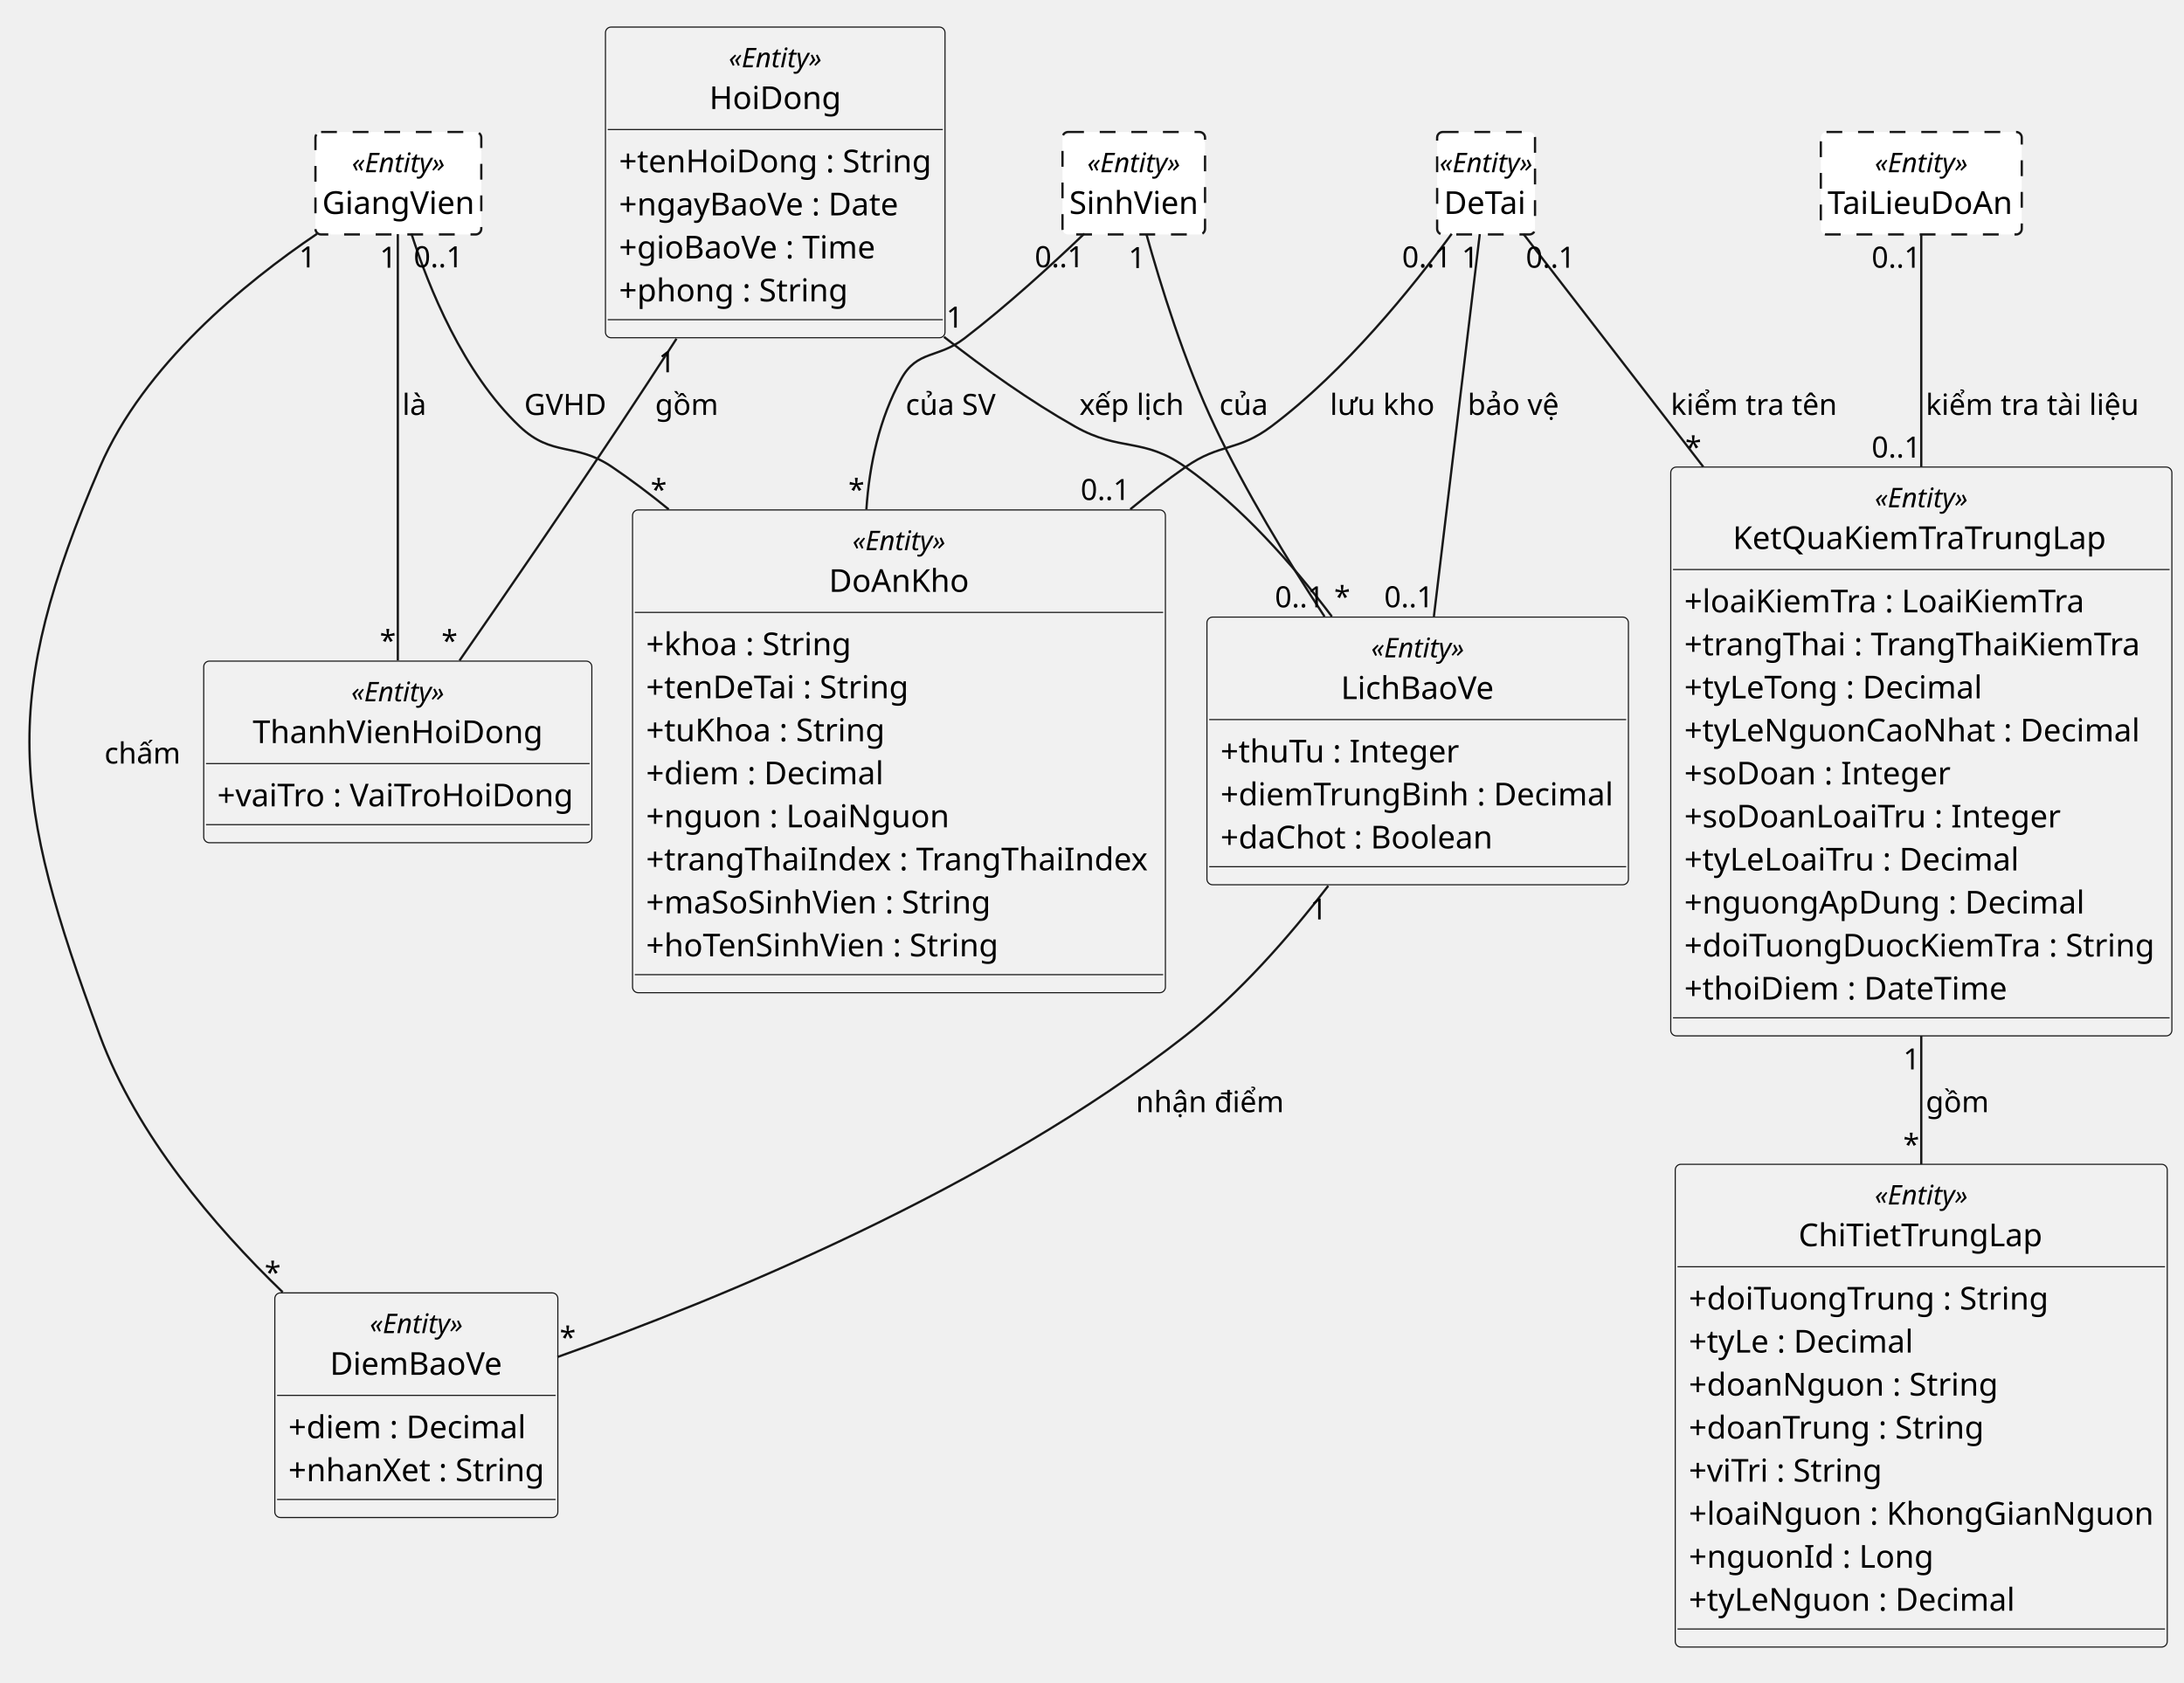
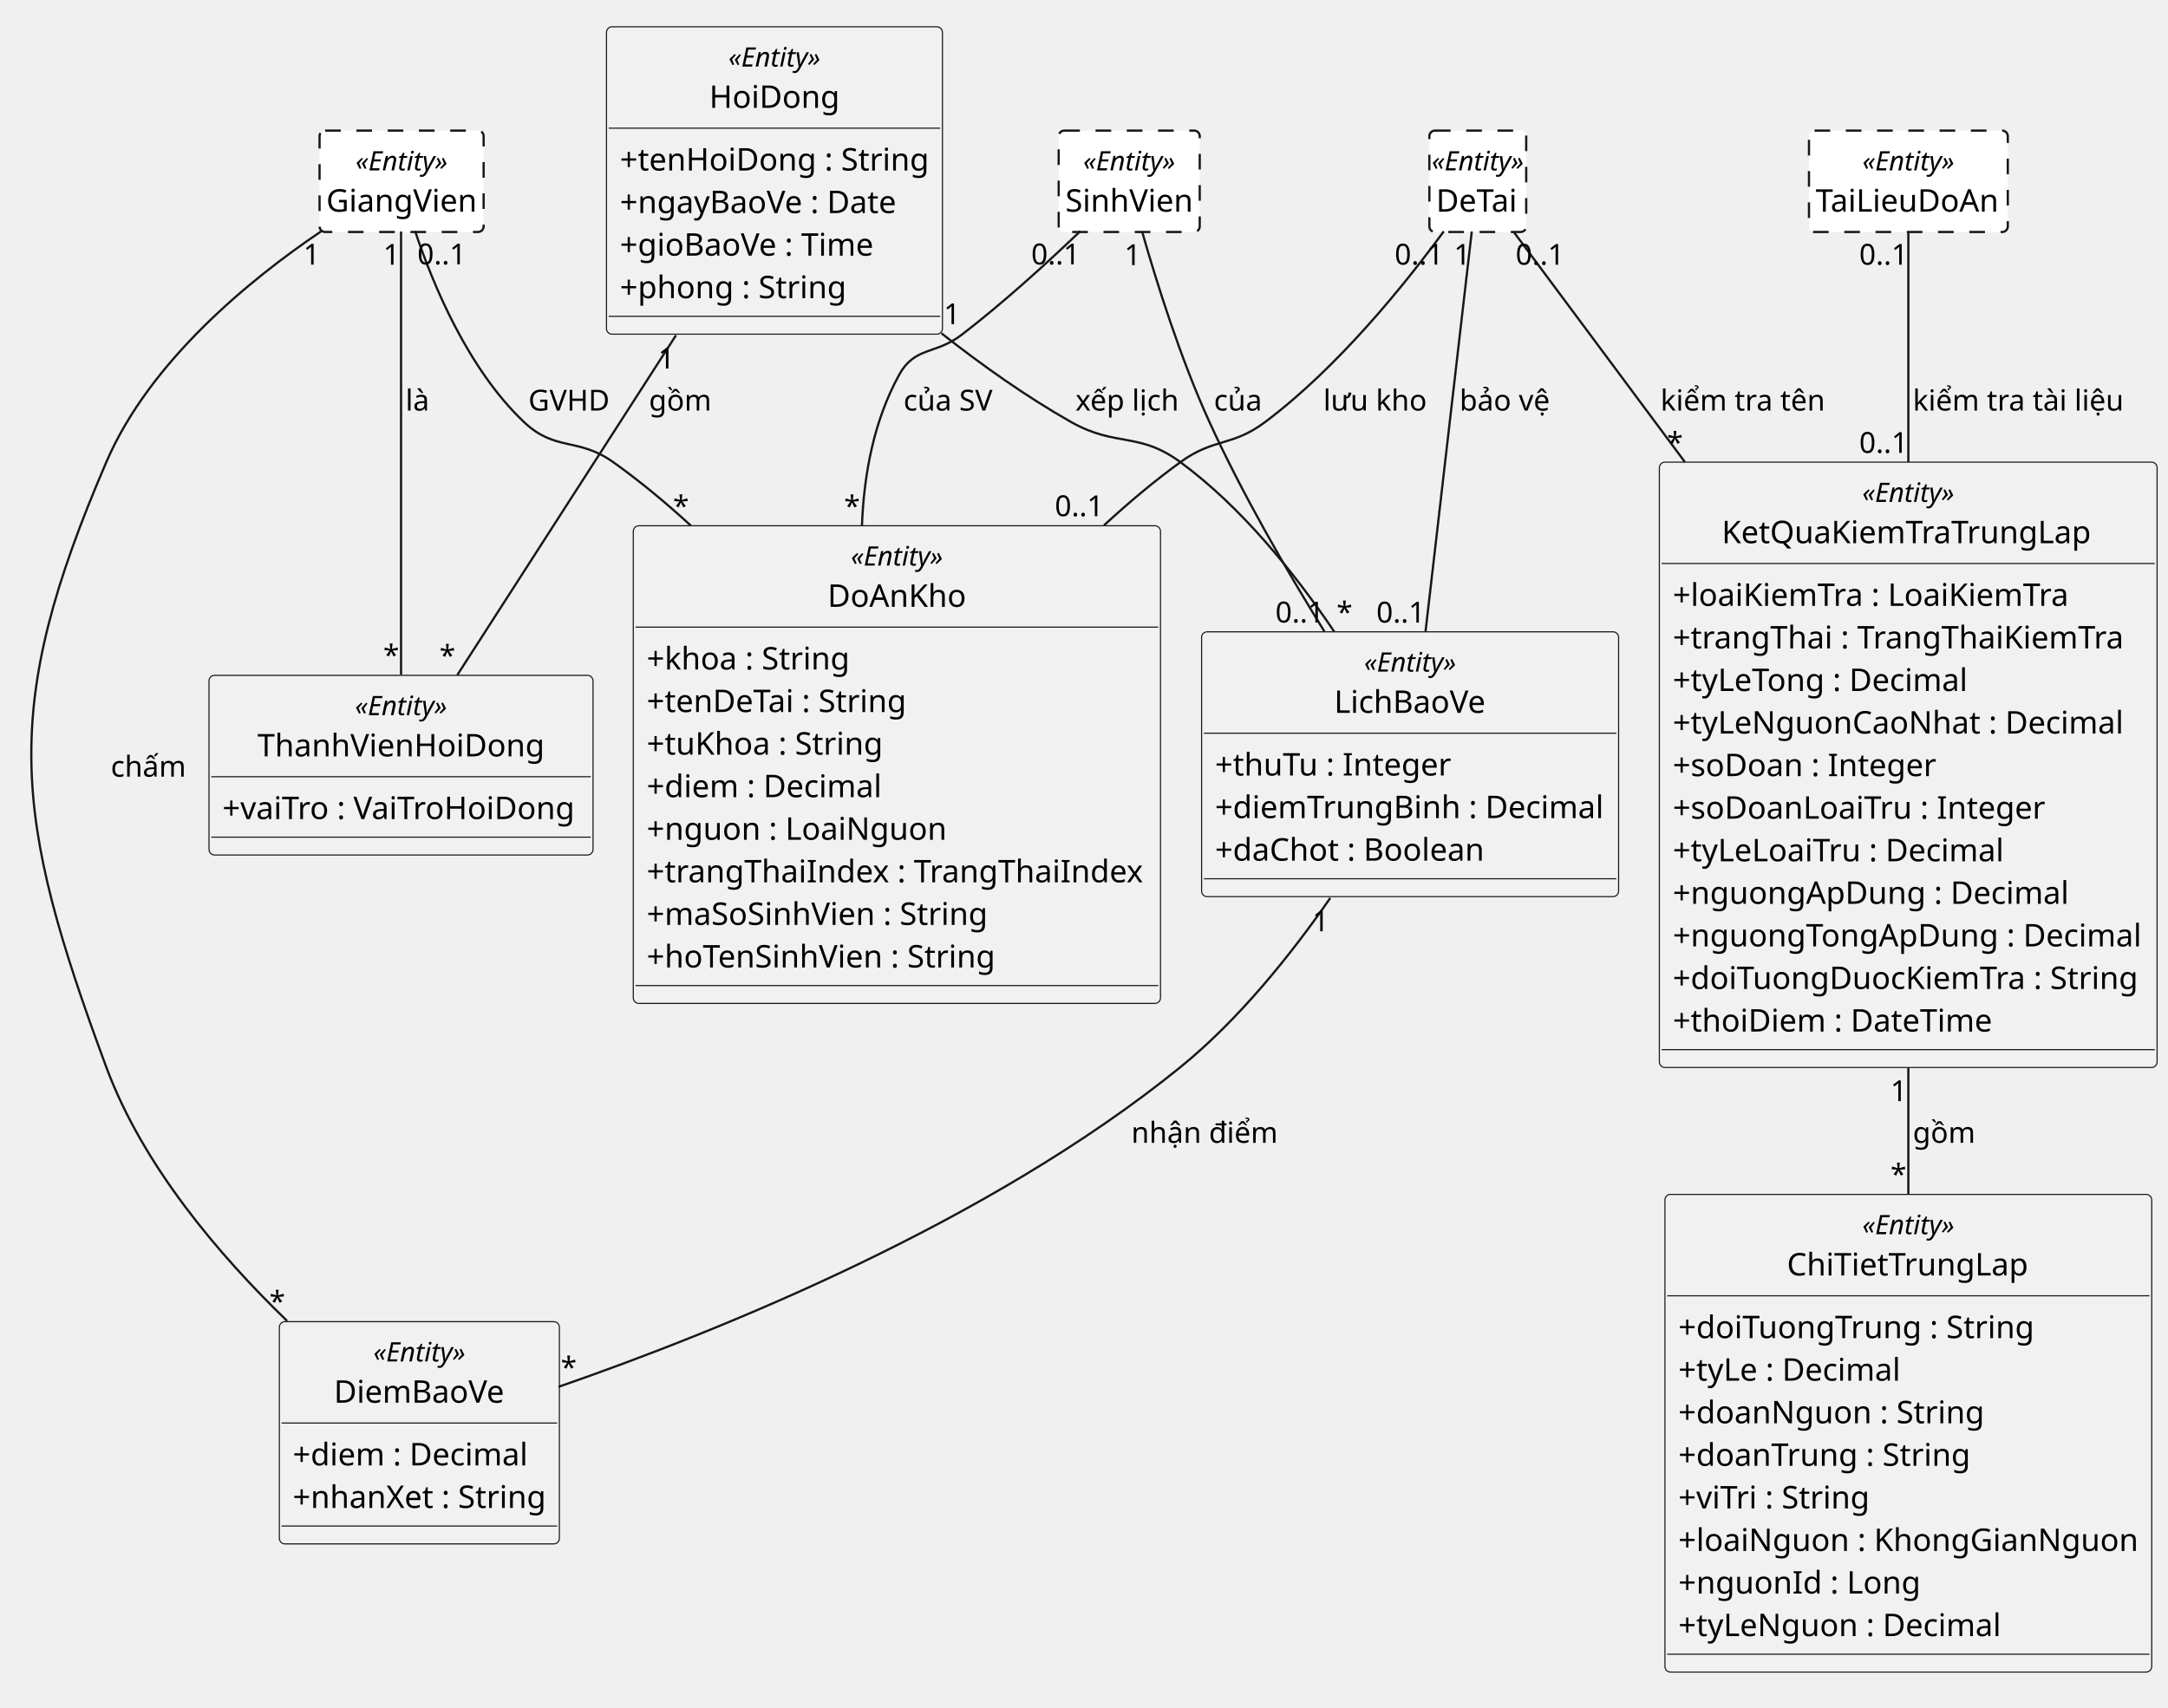
- <svg xmlns="http://www.w3.org/2000/svg" version="1.1" data-diagram-type="CLASS" style="width:1512px;height:1165px;background:#FFFFFF;" width="1512.5px" height="1165.625px" viewBox="0 0 1512 1165" zoomAndPan="magnify" preserveAspectRatio="none" contentStyleType="text/css">
+ <svg xmlns="http://www.w3.org/2000/svg" version="1.1" data-diagram-type="CLASS" style="width:1517px;height:1195px;background:#FFFFFF;" width="1517.188px" height="1195.313px" viewBox="0 0 1517 1195" zoomAndPan="magnify" preserveAspectRatio="none" contentStyleType="text/css">
  <defs />
  <g font-family="sans-serif" lengthAdjust="spacing">
    <g class="entity" data-qualified-name="DeTai" id="ent0001" data-source-line="7">
-       <rect x="994.946" y="91.406" width="67.759" height="70.956" fill="#FFF" style="stroke:#181818;stroke-width:1.563;stroke-dasharray:10.938,10.938;" rx="3.906" ry="3.906" />
-       <text x="996.613" y="119.263" fill="#000" font-size="18.75" textLength="64.425" font-style="italic" font-family="Noto Sans">«Entity»</text>
-       <text x="999.633" y="148.141" fill="#000" font-size="21.875" textLength="58.384" font-family="'Noto Sans'">DeTai</text>
+       <rect x="1000.161" y="91.406" width="67.759" height="70.956" fill="#FFF" style="stroke:#181818;stroke-width:1.563;stroke-dasharray:10.938,10.938;" rx="3.906" ry="3.906" />
+       <text x="1001.828" y="119.263" fill="#000" font-size="18.75" textLength="64.425" font-style="italic" font-family="Noto Sans">«Entity»</text>
+       <text x="1004.848" y="148.141" fill="#000" font-size="21.875" textLength="58.384" font-family="'Noto Sans'">DeTai</text>
    </g>
    <g class="entity" data-qualified-name="SinhVien" id="ent0002" data-source-line="8">
-       <rect x="735.571" y="91.406" width="98.69" height="70.956" fill="#FFF" style="stroke:#181818;stroke-width:1.563;stroke-dasharray:10.938,10.938;" rx="3.906" ry="3.906" />
-       <text x="752.703" y="119.263" fill="#000" font-size="18.75" textLength="64.425" font-style="italic" font-family="Noto Sans">«Entity»</text>
-       <text x="740.258" y="148.141" fill="#000" font-size="21.875" textLength="89.315" font-family="'Noto Sans'">SinhVien</text>
+       <rect x="740.786" y="91.406" width="98.69" height="70.956" fill="#FFF" style="stroke:#181818;stroke-width:1.563;stroke-dasharray:10.938,10.938;" rx="3.906" ry="3.906" />
+       <text x="757.918" y="119.263" fill="#000" font-size="18.75" textLength="64.425" font-style="italic" font-family="Noto Sans">«Entity»</text>
+       <text x="745.473" y="148.141" fill="#000" font-size="21.875" textLength="89.315" font-family="'Noto Sans'">SinhVien</text>
    </g>
    <g class="entity" data-qualified-name="GiangVien" id="ent0003" data-source-line="9">
-       <rect x="218.383" y="91.406" width="114.812" height="70.956" fill="#FFF" style="stroke:#181818;stroke-width:1.563;stroke-dasharray:10.938,10.938;" rx="3.906" ry="3.906" />
-       <text x="243.577" y="119.263" fill="#000" font-size="18.75" textLength="64.425" font-style="italic" font-family="Noto Sans">«Entity»</text>
-       <text x="223.071" y="148.141" fill="#000" font-size="21.875" textLength="105.437" font-family="'Noto Sans'">GiangVien</text>
+       <rect x="223.598" y="91.406" width="114.812" height="70.956" fill="#FFF" style="stroke:#181818;stroke-width:1.563;stroke-dasharray:10.938,10.938;" rx="3.906" ry="3.906" />
+       <text x="248.791" y="119.263" fill="#000" font-size="18.75" textLength="64.425" font-style="italic" font-family="Noto Sans">«Entity»</text>
+       <text x="228.286" y="148.141" fill="#000" font-size="21.875" textLength="105.437" font-family="'Noto Sans'">GiangVien</text>
    </g>
    <g class="entity" data-qualified-name="TaiLieuDoAn" id="ent0004" data-source-line="10">
-       <rect x="1260.571" y="91.406" width="139.115" height="70.956" fill="#FFF" style="stroke:#181818;stroke-width:1.563;stroke-dasharray:10.938,10.938;" rx="3.906" ry="3.906" />
-       <text x="1297.916" y="119.263" fill="#000" font-size="18.75" textLength="64.425" font-style="italic" font-family="Noto Sans">«Entity»</text>
-       <text x="1265.258" y="148.141" fill="#000" font-size="21.875" textLength="129.74" font-family="'Noto Sans'">TaiLieuDoAn</text>
+       <rect x="1265.786" y="91.406" width="139.115" height="70.956" fill="#FFF" style="stroke:#181818;stroke-width:1.563;stroke-dasharray:10.938,10.938;" rx="3.906" ry="3.906" />
+       <text x="1303.131" y="119.263" fill="#000" font-size="18.75" textLength="64.425" font-style="italic" font-family="Noto Sans">«Entity»</text>
+       <text x="1270.473" y="148.141" fill="#000" font-size="21.875" textLength="129.74" font-family="'Noto Sans'">TaiLieuDoAn</text>
    </g>
    <g class="entity" data-qualified-name="HoiDong" id="ent0005" data-source-line="16">
-       <rect x="419.165" y="18.75" width="235.071" height="215.131" fill="#F1F1F1" style="stroke:#181818;stroke-width:0.781;" rx="3.906" ry="3.906" />
-       <text x="504.487" y="46.606" fill="#000" font-size="18.75" textLength="64.425" font-style="italic" font-family="Noto Sans">«Entity»</text>
-       <text x="491.069" y="75.484" fill="#000" font-size="21.875" textLength="91.262" font-family="'Noto Sans'">HoiDong</text>
-       <line x1="420.727" y1="89.706" x2="652.673" y2="89.706" style="stroke:#181818;stroke-width:0.781;" />
-       <text x="428.54" y="119.341" fill="#000" font-size="21.875" textLength="216.321" font-family="'Noto Sans'">+tenHoiDong : String</text>
-       <text x="428.54" y="149.134" fill="#000" font-size="21.875" textLength="193.812" font-family="'Noto Sans'">+ngayBaoVe : Date</text>
-       <text x="428.54" y="178.928" fill="#000" font-size="21.875" textLength="177.865" font-family="'Noto Sans'">+gioBaoVe : Time</text>
-       <text x="428.54" y="208.721" fill="#000" font-size="21.875" textLength="158.484" font-family="'Noto Sans'">+phong : String</text>
-       <line x1="420.727" y1="221.381" x2="652.673" y2="221.381" style="stroke:#181818;stroke-width:0.781;" />
+       <rect x="424.379" y="18.75" width="235.071" height="215.131" fill="#F1F1F1" style="stroke:#181818;stroke-width:0.781;" rx="3.906" ry="3.906" />
+       <text x="509.702" y="46.606" fill="#000" font-size="18.75" textLength="64.425" font-style="italic" font-family="Noto Sans">«Entity»</text>
+       <text x="496.284" y="75.484" fill="#000" font-size="21.875" textLength="91.262" font-family="'Noto Sans'">HoiDong</text>
+       <line x1="425.942" y1="89.706" x2="657.888" y2="89.706" style="stroke:#181818;stroke-width:0.781;" />
+       <text x="433.754" y="119.341" fill="#000" font-size="21.875" textLength="216.321" font-family="'Noto Sans'">+tenHoiDong : String</text>
+       <text x="433.754" y="149.134" fill="#000" font-size="21.875" textLength="193.812" font-family="'Noto Sans'">+ngayBaoVe : Date</text>
+       <text x="433.754" y="178.928" fill="#000" font-size="21.875" textLength="177.865" font-family="'Noto Sans'">+gioBaoVe : Time</text>
+       <text x="433.754" y="208.721" fill="#000" font-size="21.875" textLength="158.484" font-family="'Noto Sans'">+phong : String</text>
+       <line x1="425.942" y1="221.381" x2="657.888" y2="221.381" style="stroke:#181818;stroke-width:0.781;" />
    </g>
    <g class="entity" data-qualified-name="ThanhVienHoiDong" id="ent0006" data-source-line="23">
-       <rect x="141.04" y="457.813" width="268.693" height="125.75" fill="#F1F1F1" style="stroke:#181818;stroke-width:0.781;" rx="3.906" ry="3.906" />
-       <text x="243.173" y="485.669" fill="#000" font-size="18.75" textLength="64.425" font-style="italic" font-family="Noto Sans">«Entity»</text>
-       <text x="174.947" y="514.547" fill="#000" font-size="21.875" textLength="200.877" font-family="'Noto Sans'">ThanhVienHoiDong</text>
-       <line x1="142.602" y1="528.769" x2="408.17" y2="528.769" style="stroke:#181818;stroke-width:0.781;" />
-       <text x="150.415" y="558.403" fill="#000" font-size="21.875" textLength="249.943" font-family="'Noto Sans'">+vaiTro : VaiTroHoiDong</text>
-       <line x1="142.602" y1="571.062" x2="408.17" y2="571.062" style="stroke:#181818;stroke-width:0.781;" />
+       <rect x="146.254" y="472.656" width="268.693" height="125.75" fill="#F1F1F1" style="stroke:#181818;stroke-width:0.781;" rx="3.906" ry="3.906" />
+       <text x="248.388" y="500.513" fill="#000" font-size="18.75" textLength="64.425" font-style="italic" font-family="Noto Sans">«Entity»</text>
+       <text x="180.162" y="529.391" fill="#000" font-size="21.875" textLength="200.877" font-family="'Noto Sans'">ThanhVienHoiDong</text>
+       <line x1="147.817" y1="543.613" x2="413.385" y2="543.613" style="stroke:#181818;stroke-width:0.781;" />
+       <text x="155.629" y="573.247" fill="#000" font-size="21.875" textLength="249.943" font-family="'Noto Sans'">+vaiTro : VaiTroHoiDong</text>
+       <line x1="147.817" y1="585.906" x2="413.385" y2="585.906" style="stroke:#181818;stroke-width:0.781;" />
    </g>
    <g class="entity" data-qualified-name="LichBaoVe" id="ent0007" data-source-line="27">
-       <rect x="835.571" y="427.344" width="291.793" height="185.337" fill="#F1F1F1" style="stroke:#181818;stroke-width:0.781;" rx="3.906" ry="3.906" />
-       <text x="949.254" y="455.2" fill="#000" font-size="18.75" textLength="64.425" font-style="italic" font-family="Noto Sans">«Entity»</text>
-       <text x="928.311" y="484.078" fill="#000" font-size="21.875" textLength="106.312" font-family="'Noto Sans'">LichBaoVe</text>
-       <line x1="837.133" y1="498.3" x2="1125.801" y2="498.3" style="stroke:#181818;stroke-width:0.781;" />
-       <text x="844.946" y="527.934" fill="#000" font-size="21.875" textLength="166.359" font-family="'Noto Sans'">+thuTu : Integer</text>
-       <text x="844.946" y="557.728" fill="#000" font-size="21.875" textLength="273.043" font-family="'Noto Sans'">+diemTrungBinh : Decimal</text>
-       <text x="844.946" y="587.522" fill="#000" font-size="21.875" textLength="188.409" font-family="'Noto Sans'">+daChot : Boolean</text>
-       <line x1="837.133" y1="600.181" x2="1125.801" y2="600.181" style="stroke:#181818;stroke-width:0.781;" />
+       <rect x="840.786" y="442.188" width="291.793" height="185.337" fill="#F1F1F1" style="stroke:#181818;stroke-width:0.781;" rx="3.906" ry="3.906" />
+       <text x="954.469" y="470.044" fill="#000" font-size="18.75" textLength="64.425" font-style="italic" font-family="Noto Sans">«Entity»</text>
+       <text x="933.526" y="498.922" fill="#000" font-size="21.875" textLength="106.312" font-family="'Noto Sans'">LichBaoVe</text>
+       <line x1="842.348" y1="513.144" x2="1131.016" y2="513.144" style="stroke:#181818;stroke-width:0.781;" />
+       <text x="850.161" y="542.778" fill="#000" font-size="21.875" textLength="166.359" font-family="'Noto Sans'">+thuTu : Integer</text>
+       <text x="850.161" y="572.572" fill="#000" font-size="21.875" textLength="273.043" font-family="'Noto Sans'">+diemTrungBinh : Decimal</text>
+       <text x="850.161" y="602.365" fill="#000" font-size="21.875" textLength="188.409" font-family="'Noto Sans'">+daChot : Boolean</text>
+       <line x1="842.348" y1="615.025" x2="1131.016" y2="615.025" style="stroke:#181818;stroke-width:0.781;" />
    </g>
    <g class="entity" data-qualified-name="DiemBaoVe" id="ent0008" data-source-line="33">
-       <rect x="190.258" y="895.313" width="195.937" height="155.544" fill="#F1F1F1" style="stroke:#181818;stroke-width:0.781;" rx="3.906" ry="3.906" />
-       <text x="256.014" y="923.169" fill="#000" font-size="18.75" textLength="64.425" font-style="italic" font-family="Noto Sans">«Entity»</text>
-       <text x="228.432" y="952.047" fill="#000" font-size="21.875" textLength="119.59" font-family="'Noto Sans'">DiemBaoVe</text>
-       <line x1="191.821" y1="966.269" x2="384.633" y2="966.269" style="stroke:#181818;stroke-width:0.781;" />
-       <text x="199.633" y="995.903" fill="#000" font-size="21.875" textLength="164.456" font-family="'Noto Sans'">+diem : Decimal</text>
-       <text x="199.633" y="1025.697" fill="#000" font-size="21.875" textLength="177.187" font-family="'Noto Sans'">+nhanXet : String</text>
-       <line x1="191.821" y1="1038.356" x2="384.633" y2="1038.356" style="stroke:#181818;stroke-width:0.781;" />
+       <rect x="195.473" y="925" width="195.937" height="155.544" fill="#F1F1F1" style="stroke:#181818;stroke-width:0.781;" rx="3.906" ry="3.906" />
+       <text x="261.229" y="952.856" fill="#000" font-size="18.75" textLength="64.425" font-style="italic" font-family="Noto Sans">«Entity»</text>
+       <text x="233.647" y="981.734" fill="#000" font-size="21.875" textLength="119.59" font-family="'Noto Sans'">DiemBaoVe</text>
+       <line x1="197.036" y1="995.956" x2="389.847" y2="995.956" style="stroke:#181818;stroke-width:0.781;" />
+       <text x="204.848" y="1025.591" fill="#000" font-size="21.875" textLength="164.456" font-family="'Noto Sans'">+diem : Decimal</text>
+       <text x="204.848" y="1055.384" fill="#000" font-size="21.875" textLength="177.187" font-family="'Noto Sans'">+nhanXet : String</text>
+       <line x1="197.036" y1="1068.044" x2="389.847" y2="1068.044" style="stroke:#181818;stroke-width:0.781;" />
    </g>
    <g class="entity" data-qualified-name="DoAnKho" id="ent0009" data-source-line="38">
-       <rect x="437.915" y="353.125" width="368.902" height="334.305" fill="#F1F1F1" style="stroke:#181818;stroke-width:0.781;" rx="3.906" ry="3.906" />
-       <text x="590.153" y="380.981" fill="#000" font-size="18.75" textLength="64.425" font-style="italic" font-family="Noto Sans">«Entity»</text>
-       <text x="573.869" y="409.859" fill="#000" font-size="21.875" textLength="96.993" font-family="'Noto Sans'">DoAnKho</text>
-       <line x1="439.477" y1="424.081" x2="805.254" y2="424.081" style="stroke:#181818;stroke-width:0.781;" />
-       <text x="447.29" y="453.716" fill="#000" font-size="21.875" textLength="142.012" font-family="'Noto Sans'">+khoa : String</text>
-       <text x="447.29" y="483.509" fill="#000" font-size="21.875" textLength="183.443" font-family="'Noto Sans'">+tenDeTai : String</text>
-       <text x="447.29" y="513.303" fill="#000" font-size="21.875" textLength="165.287" font-family="'Noto Sans'">+tuKhoa : String</text>
-       <text x="447.29" y="543.096" fill="#000" font-size="21.875" textLength="164.456" font-family="'Noto Sans'">+diem : Decimal</text>
-       <text x="447.29" y="572.89" fill="#000" font-size="21.875" textLength="209.955" font-family="'Noto Sans'">+nguon : LoaiNguon</text>
-       <text x="447.29" y="602.684" fill="#000" font-size="21.875" textLength="350.152" font-family="'Noto Sans'">+trangThaiIndex : TrangThaiIndex</text>
-       <text x="447.29" y="632.477" fill="#000" font-size="21.875" textLength="238.59" font-family="'Noto Sans'">+maSoSinhVien : String</text>
-       <text x="447.29" y="662.271" fill="#000" font-size="21.875" textLength="245.393" font-family="'Noto Sans'">+hoTenSinhVien : String</text>
-       <line x1="439.477" y1="674.93" x2="805.254" y2="674.93" style="stroke:#181818;stroke-width:0.781;" />
+       <rect x="443.129" y="367.969" width="368.902" height="334.305" fill="#F1F1F1" style="stroke:#181818;stroke-width:0.781;" rx="3.906" ry="3.906" />
+       <text x="595.368" y="395.825" fill="#000" font-size="18.75" textLength="64.425" font-style="italic" font-family="Noto Sans">«Entity»</text>
+       <text x="579.084" y="424.703" fill="#000" font-size="21.875" textLength="96.993" font-family="'Noto Sans'">DoAnKho</text>
+       <line x1="444.692" y1="438.925" x2="810.469" y2="438.925" style="stroke:#181818;stroke-width:0.781;" />
+       <text x="452.504" y="468.559" fill="#000" font-size="21.875" textLength="142.012" font-family="'Noto Sans'">+khoa : String</text>
+       <text x="452.504" y="498.353" fill="#000" font-size="21.875" textLength="183.443" font-family="'Noto Sans'">+tenDeTai : String</text>
+       <text x="452.504" y="528.147" fill="#000" font-size="21.875" textLength="165.287" font-family="'Noto Sans'">+tuKhoa : String</text>
+       <text x="452.504" y="557.94" fill="#000" font-size="21.875" textLength="164.456" font-family="'Noto Sans'">+diem : Decimal</text>
+       <text x="452.504" y="587.734" fill="#000" font-size="21.875" textLength="209.955" font-family="'Noto Sans'">+nguon : LoaiNguon</text>
+       <text x="452.504" y="617.527" fill="#000" font-size="21.875" textLength="350.152" font-family="'Noto Sans'">+trangThaiIndex : TrangThaiIndex</text>
+       <text x="452.504" y="647.321" fill="#000" font-size="21.875" textLength="238.59" font-family="'Noto Sans'">+maSoSinhVien : String</text>
+       <text x="452.504" y="677.115" fill="#000" font-size="21.875" textLength="245.393" font-family="'Noto Sans'">+hoTenSinhVien : String</text>
+       <line x1="444.692" y1="689.774" x2="810.469" y2="689.774" style="stroke:#181818;stroke-width:0.781;" />
    </g>
    <g class="entity" data-qualified-name="KetQuaKiemTraTrungLap" id="ent0010" data-source-line="49">
-       <rect x="1156.665" y="323.438" width="346.939" height="393.892" fill="#F1F1F1" style="stroke:#181818;stroke-width:0.781;" rx="3.906" ry="3.906" />
-       <text x="1297.922" y="351.294" fill="#000" font-size="18.75" textLength="64.425" font-style="italic" font-family="Noto Sans">«Entity»</text>
-       <text x="1199.65" y="380.172" fill="#000" font-size="21.875" textLength="260.968" font-family="'Noto Sans'">KetQuaKiemTraTrungLap</text>
-       <line x1="1158.227" y1="394.394" x2="1502.041" y2="394.394" style="stroke:#181818;stroke-width:0.781;" />
-       <text x="1166.04" y="424.028" fill="#000" font-size="21.875" textLength="280.043" font-family="'Noto Sans'">+loaiKiemTra : LoaiKiemTra</text>
-       <text x="1166.04" y="453.822" fill="#000" font-size="21.875" textLength="319.002" font-family="'Noto Sans'">+trangThai : TrangThaiKiemTra</text>
-       <text x="1166.04" y="483.615" fill="#000" font-size="21.875" textLength="207.79" font-family="'Noto Sans'">+tyLeTong : Decimal</text>
-       <text x="1166.04" y="513.409" fill="#000" font-size="21.875" textLength="315.414" font-family="'Noto Sans'">+tyLeNguonCaoNhat : Decimal</text>
-       <text x="1166.04" y="543.203" fill="#000" font-size="21.875" textLength="184.449" font-family="'Noto Sans'">+soDoan : Integer</text>
-       <text x="1166.04" y="572.996" fill="#000" font-size="21.875" textLength="261.777" font-family="'Noto Sans'">+soDoanLoaiTru : Integer</text>
-       <text x="1166.04" y="602.79" fill="#000" font-size="21.875" textLength="232.749" font-family="'Noto Sans'">+tyLeLoaiTru : Decimal</text>
-       <text x="1166.04" y="632.583" fill="#000" font-size="21.875" textLength="277.155" font-family="'Noto Sans'">+nguongApDung : Decimal</text>
-       <text x="1166.04" y="662.377" fill="#000" font-size="21.875" textLength="328.189" font-family="'Noto Sans'">+doiTuongDuocKiemTra : String</text>
-       <text x="1166.04" y="692.171" fill="#000" font-size="21.875" textLength="223.518" font-family="'Noto Sans'">+thoiDiem : DateTime</text>
-       <line x1="1158.227" y1="704.83" x2="1502.041" y2="704.83" style="stroke:#181818;stroke-width:0.781;" />
+       <rect x="1161.098" y="323.438" width="348.274" height="423.686" fill="#F1F1F1" style="stroke:#181818;stroke-width:0.781;" rx="3.906" ry="3.906" />
+       <text x="1303.022" y="351.294" fill="#000" font-size="18.75" textLength="64.425" font-style="italic" font-family="Noto Sans">«Entity»</text>
+       <text x="1204.751" y="380.172" fill="#000" font-size="21.875" textLength="260.968" font-family="'Noto Sans'">KetQuaKiemTraTrungLap</text>
+       <line x1="1162.661" y1="394.394" x2="1507.809" y2="394.394" style="stroke:#181818;stroke-width:0.781;" />
+       <text x="1170.473" y="424.028" fill="#000" font-size="21.875" textLength="280.043" font-family="'Noto Sans'">+loaiKiemTra : LoaiKiemTra</text>
+       <text x="1170.473" y="453.822" fill="#000" font-size="21.875" textLength="319.002" font-family="'Noto Sans'">+trangThai : TrangThaiKiemTra</text>
+       <text x="1170.473" y="483.615" fill="#000" font-size="21.875" textLength="207.79" font-family="'Noto Sans'">+tyLeTong : Decimal</text>
+       <text x="1170.473" y="513.409" fill="#000" font-size="21.875" textLength="315.414" font-family="'Noto Sans'">+tyLeNguonCaoNhat : Decimal</text>
+       <text x="1170.473" y="543.203" fill="#000" font-size="21.875" textLength="184.449" font-family="'Noto Sans'">+soDoan : Integer</text>
+       <text x="1170.473" y="572.996" fill="#000" font-size="21.875" textLength="261.777" font-family="'Noto Sans'">+soDoanLoaiTru : Integer</text>
+       <text x="1170.473" y="602.79" fill="#000" font-size="21.875" textLength="232.749" font-family="'Noto Sans'">+tyLeLoaiTru : Decimal</text>
+       <text x="1170.473" y="632.583" fill="#000" font-size="21.875" textLength="277.155" font-family="'Noto Sans'">+nguongApDung : Decimal</text>
+       <text x="1170.473" y="662.377" fill="#000" font-size="21.875" textLength="329.524" font-family="'Noto Sans'">+nguongTongApDung : Decimal</text>
+       <text x="1170.473" y="692.171" fill="#000" font-size="21.875" textLength="328.189" font-family="'Noto Sans'">+doiTuongDuocKiemTra : String</text>
+       <text x="1170.473" y="721.964" fill="#000" font-size="21.875" textLength="223.518" font-family="'Noto Sans'">+thoiDiem : DateTime</text>
+       <line x1="1162.661" y1="734.624" x2="1507.809" y2="734.624" style="stroke:#181818;stroke-width:0.781;" />
    </g>
-     <g class="entity" data-qualified-name="ChiTietTrungLap" id="ent0011" data-source-line="62">
-       <rect x="1159.79" y="806.25" width="340.617" height="334.305" fill="#F1F1F1" style="stroke:#181818;stroke-width:0.781;" rx="3.906" ry="3.906" />
-       <text x="1297.886" y="834.106" fill="#000" font-size="18.75" textLength="64.425" font-style="italic" font-family="Noto Sans">«Entity»</text>
-       <text x="1245.147" y="862.984" fill="#000" font-size="21.875" textLength="169.902" font-family="'Noto Sans'">ChiTietTrungLap</text>
-       <line x1="1161.352" y1="877.206" x2="1498.845" y2="877.206" style="stroke:#181818;stroke-width:0.781;" />
-       <text x="1169.165" y="906.841" fill="#000" font-size="21.875" textLength="251.212" font-family="'Noto Sans'">+doiTuongTrung : String</text>
-       <text x="1169.165" y="936.634" fill="#000" font-size="21.875" textLength="155.421" font-family="'Noto Sans'">+tyLe : Decimal</text>
-       <text x="1169.165" y="966.428" fill="#000" font-size="21.875" textLength="214.134" font-family="'Noto Sans'">+doanNguon : String</text>
-       <text x="1169.165" y="996.221" fill="#000" font-size="21.875" textLength="205.471" font-family="'Noto Sans'">+doanTrung : String</text>
-       <text x="1169.165" y="1026.015" fill="#000" font-size="21.875" textLength="134.903" font-family="'Noto Sans'">+viTri : String</text>
-       <text x="1169.165" y="1055.809" fill="#000" font-size="21.875" textLength="321.867" font-family="'Noto Sans'">+loaiNguon : KhongGianNguon</text>
-       <text x="1169.165" y="1085.602" fill="#000" font-size="21.875" textLength="169.531" font-family="'Noto Sans'">+nguonId : Long</text>
-       <text x="1169.165" y="1115.396" fill="#000" font-size="21.875" textLength="225.771" font-family="'Noto Sans'">+tyLeNguon : Decimal</text>
-       <line x1="1161.352" y1="1128.055" x2="1498.845" y2="1128.055" style="stroke:#181818;stroke-width:0.781;" />
+     <g class="entity" data-qualified-name="ChiTietTrungLap" id="ent0011" data-source-line="63">
+       <rect x="1165.004" y="835.938" width="340.617" height="334.305" fill="#F1F1F1" style="stroke:#181818;stroke-width:0.781;" rx="3.906" ry="3.906" />
+       <text x="1303.1" y="863.794" fill="#000" font-size="18.75" textLength="64.425" font-style="italic" font-family="Noto Sans">«Entity»</text>
+       <text x="1250.362" y="892.672" fill="#000" font-size="21.875" textLength="169.902" font-family="'Noto Sans'">ChiTietTrungLap</text>
+       <line x1="1166.567" y1="906.894" x2="1504.059" y2="906.894" style="stroke:#181818;stroke-width:0.781;" />
+       <text x="1174.379" y="936.528" fill="#000" font-size="21.875" textLength="251.212" font-family="'Noto Sans'">+doiTuongTrung : String</text>
+       <text x="1174.379" y="966.322" fill="#000" font-size="21.875" textLength="155.421" font-family="'Noto Sans'">+tyLe : Decimal</text>
+       <text x="1174.379" y="996.115" fill="#000" font-size="21.875" textLength="214.134" font-family="'Noto Sans'">+doanNguon : String</text>
+       <text x="1174.379" y="1025.909" fill="#000" font-size="21.875" textLength="205.471" font-family="'Noto Sans'">+doanTrung : String</text>
+       <text x="1174.379" y="1055.703" fill="#000" font-size="21.875" textLength="134.903" font-family="'Noto Sans'">+viTri : String</text>
+       <text x="1174.379" y="1085.496" fill="#000" font-size="21.875" textLength="321.867" font-family="'Noto Sans'">+loaiNguon : KhongGianNguon</text>
+       <text x="1174.379" y="1115.29" fill="#000" font-size="21.875" textLength="169.531" font-family="'Noto Sans'">+nguonId : Long</text>
+       <text x="1174.379" y="1145.083" fill="#000" font-size="21.875" textLength="225.771" font-family="'Noto Sans'">+tyLeNguon : Decimal</text>
+       <line x1="1166.567" y1="1157.743" x2="1504.059" y2="1157.743" style="stroke:#181818;stroke-width:0.781;" />
    </g>
    <g class="link" data-entity-1="ent0005" data-entity-2="ent0006" id="lnk12" data-link-type="association">
-       <path d="M468.358,234.549 C455.245,254.792 441.543,275.756 428.54,295.313 C391.827,350.528 349.103,412.703 318.128,457.42" style="stroke:#181818;stroke-width:1.563;" fill="none" />
-       <text x="453.54" y="287.339" fill="#000" font-size="20.313" textLength="43.773" font-family="'Noto Sans'">gồm</text>
-       <text x="305.628" y="451.009" fill="#000" font-size="20.313" font-family="'Noto Sans'">*</text>
-       <text x="455.858" y="257.826" fill="#000" font-size="20.313" font-family="'Noto Sans'">1</text>
+       <path d="M473.009,234.657 C424.236,310.444 360.437,409.581 319.981,472.445" style="stroke:#181818;stroke-width:1.563;" fill="none" />
+       <text x="454.067" y="287.339" fill="#000" font-size="20.313" textLength="43.773" font-family="'Noto Sans'">gồm</text>
+       <text x="307.481" y="466.034" fill="#000" font-size="20.313" font-family="'Noto Sans'">*</text>
+       <text x="460.509" y="257.934" fill="#000" font-size="20.313" font-family="'Noto Sans'">1</text>
    </g>
    <g class="link" data-entity-1="ent0003" data-entity-2="ent0006" id="lnk13" data-link-type="association">
-       <path d="M275.415,162.107 C275.415,228.002 275.415,373.974 275.415,457.3" style="stroke:#181818;stroke-width:1.563;" fill="none" />
-       <text x="278.54" y="287.339" fill="#000" font-size="20.313" textLength="16.636" font-family="'Noto Sans'">là</text>
-       <text x="262.915" y="450.889" fill="#000" font-size="20.313" font-family="'Noto Sans'">*</text>
-       <text x="262.915" y="185.384" fill="#000" font-size="20.313" font-family="'Noto Sans'">1</text>
+       <path d="M280.629,161.998 C280.629,230.327 280.629,385.527 280.629,472.182" style="stroke:#181818;stroke-width:1.563;" fill="none" />
+       <text x="283.754" y="287.339" fill="#000" font-size="20.313" textLength="16.636" font-family="'Noto Sans'">là</text>
+       <text x="268.129" y="465.771" fill="#000" font-size="20.313" font-family="'Noto Sans'">*</text>
+       <text x="268.129" y="185.274" fill="#000" font-size="20.313" font-family="'Noto Sans'">1</text>
    </g>
    <g class="link" data-entity-1="ent0005" data-entity-2="ent0007" id="lnk14" data-link-type="association">
-       <path d="M653.554,233.289 C681.965,255.639 713.13,277.759 744.165,295.313 C775.718,313.16 791.156,302.468 820.727,323.438 C859.793,351.14 894.768,390.66 922.054,426.912" style="stroke:#181818;stroke-width:1.563;" fill="none" />
-       <text x="747.29" y="287.339" fill="#000" font-size="20.313" textLength="72.759" font-family="'Noto Sans'">xếp lịch</text>
-       <text x="923.616" y="420.501" fill="#000" font-size="20.313" font-family="'Noto Sans'">*</text>
-       <text x="655.116" y="226.878" fill="#000" font-size="20.313" font-family="'Noto Sans'">1</text>
+       <path d="M658.769,233.289 C687.179,255.639 718.345,277.759 749.379,295.313 C780.933,313.16 796.75,301.944 825.942,323.438 C868.87,355.044 905.938,401.156 933.643,442.14" style="stroke:#181818;stroke-width:1.563;" fill="none" />
+       <text x="752.504" y="287.339" fill="#000" font-size="20.313" textLength="72.759" font-family="'Noto Sans'">xếp lịch</text>
+       <text x="935.206" y="435.729" fill="#000" font-size="20.313" font-family="'Noto Sans'">*</text>
+       <text x="660.331" y="226.878" fill="#000" font-size="20.313" font-family="'Noto Sans'">1</text>
    </g>
    <g class="link" data-entity-1="ent0001" data-entity-2="ent0007" id="lnk15" data-link-type="association">
-       <path d="M1024.462,162.107 C1017.445,220.577 1002.863,342.096 992.68,426.952" style="stroke:#181818;stroke-width:1.563;" fill="none" />
-       <text x="1016.04" y="287.339" fill="#000" font-size="20.313" textLength="63.233" font-family="'Noto Sans'">bảo vệ</text>
-       <text x="958.305" y="420.541" fill="#000" font-size="20.313" textLength="34.125" font-family="'Noto Sans'">0..1</text>
-       <text x="1011.962" y="185.384" fill="#000" font-size="20.313" font-family="'Noto Sans'">1</text>
+       <path d="M1029.839,161.998 C1022.786,222.999 1007.73,353.238 997.453,442.13" style="stroke:#181818;stroke-width:1.563;" fill="none" />
+       <text x="1021.254" y="287.339" fill="#000" font-size="20.313" textLength="63.233" font-family="'Noto Sans'">bảo vệ</text>
+       <text x="963.078" y="435.719" fill="#000" font-size="20.313" textLength="34.125" font-family="'Noto Sans'">0..1</text>
+       <text x="1017.339" y="185.274" fill="#000" font-size="20.313" font-family="'Noto Sans'">1</text>
    </g>
    <g class="link" data-entity-1="ent0002" data-entity-2="ent0007" id="lnk16" data-link-type="association">
-       <path d="M793.724,162.349 C803.31,196.805 820.03,251.046 841.04,295.313 C862.461,340.446 891.135,387.653 917.002,426.985" style="stroke:#181818;stroke-width:1.563;" fill="none" />
-       <text x="844.165" y="287.339" fill="#000" font-size="20.313" textLength="33.698" font-family="'Noto Sans'">của</text>
-       <text x="882.627" y="420.574" fill="#000" font-size="20.313" textLength="34.125" font-family="'Noto Sans'">0..1</text>
-       <text x="781.224" y="185.626" fill="#000" font-size="20.313" font-family="'Noto Sans'">1</text>
+       <path d="M799.206,162.225 C809,196.584 825.879,250.751 846.254,295.313 C869.225,345.551 899.936,398.737 926.797,442.086" style="stroke:#181818;stroke-width:1.563;" fill="none" />
+       <text x="849.379" y="287.339" fill="#000" font-size="20.313" textLength="33.698" font-family="'Noto Sans'">của</text>
+       <text x="892.422" y="435.675" fill="#000" font-size="20.313" textLength="34.125" font-family="'Noto Sans'">0..1</text>
+       <text x="786.706" y="185.501" fill="#000" font-size="20.313" font-family="'Noto Sans'">1</text>
    </g>
    <g class="link" data-entity-1="ent0007" data-entity-2="ent0008" id="lnk17" data-link-type="association">
-       <path d="M919.587,613.417 C892.269,648.989 857.932,688.089 820.727,717.188 C685.253,823.145 498.543,899.599 385.915,939.718" style="stroke:#181818;stroke-width:1.563;" fill="none" />
-       <text x="786.352" y="770.152" fill="#000" font-size="20.313" textLength="102.558" font-family="'Noto Sans'">nhận điểm</text>
-       <text x="387.478" y="933.307" fill="#000" font-size="20.313" font-family="'Noto Sans'">*</text>
-       <text x="907.087" y="636.694" fill="#000" font-size="20.313" font-family="'Noto Sans'">1</text>
+       <path d="M930.814,628.502 C902.99,668.584 866.626,713.869 825.942,746.875 C691.981,855.554 503.959,931.391 390.8,970.612" style="stroke:#181818;stroke-width:1.563;" fill="none" />
+       <text x="791.567" y="799.839" fill="#000" font-size="20.313" textLength="102.558" font-family="'Noto Sans'">nhận điểm</text>
+       <text x="392.363" y="964.201" fill="#000" font-size="20.313" font-family="'Noto Sans'">*</text>
+       <text x="918.314" y="651.778" fill="#000" font-size="20.313" font-family="'Noto Sans'">1</text>
    </g>
    <g class="link" data-entity-1="ent0003" data-entity-2="ent0008" id="lnk18" data-link-type="association">
-       <path d="M219.506,161.9 C169.507,195.702 99.57,252.77 69.165,323.438 C0,484.19 8.366,553.088 69.165,717.188 C94.68,786.055 148.07,848.828 195.715,894.824" style="stroke:#181818;stroke-width:1.563;" fill="none" />
-       <text x="72.29" y="528.745" fill="#000" font-size="20.313" textLength="52.691" font-family="'Noto Sans'">chấm</text>
-       <text x="183.215" y="888.413" fill="#000" font-size="20.313" font-family="'Noto Sans'">*</text>
-       <text x="207.006" y="185.176" fill="#000" font-size="20.313" font-family="'Noto Sans'">1</text>
+       <path d="M224.721,161.9 C174.722,195.702 104.785,252.77 74.379,323.438 C0,496.31 8.997,570.403 74.379,746.875 C99.895,815.742 153.285,878.516 200.93,924.511" style="stroke:#181818;stroke-width:1.563;" fill="none" />
+       <text x="77.504" y="543.589" fill="#000" font-size="20.313" textLength="52.691" font-family="'Noto Sans'">chấm</text>
+       <text x="188.43" y="918.1" fill="#000" font-size="20.313" font-family="'Noto Sans'">*</text>
+       <text x="212.221" y="185.176" fill="#000" font-size="20.313" font-family="'Noto Sans'">1</text>
    </g>
    <g class="link" data-entity-1="ent0001" data-entity-2="ent0009" id="lnk19" data-link-type="association">
-       <path d="M1005.027,161.915 C978.19,198.538 931.336,256.883 880.102,295.313 C856.743,312.834 844.662,306.712 820.727,323.438 C807.85,332.436 795.044,342.298 782.498,352.659" style="stroke:#181818;stroke-width:1.563;" fill="none" />
-       <text x="920.727" y="287.339" fill="#000" font-size="20.313" textLength="72.455" font-family="'Noto Sans'">lưu kho</text>
-       <text x="748.123" y="346.248" fill="#000" font-size="20.313" textLength="34.125" font-family="'Noto Sans'">0..1</text>
-       <text x="970.652" y="185.192" fill="#000" font-size="20.313" textLength="34.125" font-family="'Noto Sans'">0..1</text>
+       <path d="M1010.242,161.915 C983.405,198.538 936.551,256.883 885.317,295.313 C861.958,312.834 849.567,306.277 825.942,323.438 C807.672,336.709 789.694,351.808 772.469,367.682" style="stroke:#181818;stroke-width:1.563;" fill="none" />
+       <text x="925.942" y="287.339" fill="#000" font-size="20.313" textLength="72.455" font-family="'Noto Sans'">lưu kho</text>
+       <text x="738.094" y="361.271" fill="#000" font-size="20.313" textLength="34.125" font-family="'Noto Sans'">0..1</text>
+       <text x="975.867" y="185.192" fill="#000" font-size="20.313" textLength="34.125" font-family="'Noto Sans'">0..1</text>
    </g>
    <g class="link" data-entity-1="ent0002" data-entity-2="ent0009" id="lnk20" data-link-type="association">
-       <path d="M750.719,161.782 C728.008,183.509 697.028,211.823 667.602,234.375 C649.255,248.436 634.991,242.245 623.852,262.5 C608.846,289.788 601.929,321.312 599.801,352.716" style="stroke:#181818;stroke-width:1.563;" fill="none" />
-       <text x="626.977" y="287.339" fill="#000" font-size="20.313" textLength="62.319" font-family="'Noto Sans'">của SV</text>
-       <text x="587.301" y="346.305" fill="#000" font-size="20.313" font-family="'Noto Sans'">*</text>
-       <text x="716.344" y="185.058" fill="#000" font-size="20.313" textLength="34.125" font-family="'Noto Sans'">0..1</text>
+       <path d="M755.934,161.782 C733.223,183.509 702.243,211.823 672.817,234.375 C654.47,248.436 640.202,242.243 629.067,262.5 C611.609,294.259 604.512,331.438 603.122,367.904" style="stroke:#181818;stroke-width:1.563;" fill="none" />
+       <text x="632.192" y="287.339" fill="#000" font-size="20.313" textLength="62.319" font-family="'Noto Sans'">của SV</text>
+       <text x="590.622" y="361.493" fill="#000" font-size="20.313" font-family="'Noto Sans'">*</text>
+       <text x="721.559" y="185.058" fill="#000" font-size="20.313" textLength="34.125" font-family="'Noto Sans'">0..1</text>
    </g>
    <g class="link" data-entity-1="ent0003" data-entity-2="ent0009" id="lnk21" data-link-type="association">
-       <path d="M284.842,161.822 C296.768,198.911 320.616,258.188 359.79,295.313 C382.36,316.702 398.111,305.993 423.852,323.438 C437.057,332.386 450.156,342.273 462.955,352.708" style="stroke:#181818;stroke-width:1.563;" fill="none" />
-       <text x="362.915" y="287.339" fill="#000" font-size="20.313" textLength="56.855" font-family="'Noto Sans'">GVHD</text>
-       <text x="450.455" y="346.297" fill="#000" font-size="20.313" font-family="'Noto Sans'">*</text>
-       <text x="286.405" y="185.098" fill="#000" font-size="20.313" textLength="34.125" font-family="'Noto Sans'">0..1</text>
+       <path d="M290.458,161.757 C302.807,198.789 327.277,258.013 366.567,295.313 C388.658,316.285 404.248,305.777 429.067,323.438 C447.67,336.675 465.928,351.846 483.378,367.845" style="stroke:#181818;stroke-width:1.563;" fill="none" />
+       <text x="369.692" y="287.339" fill="#000" font-size="20.313" textLength="56.855" font-family="'Noto Sans'">GVHD</text>
+       <text x="470.878" y="361.434" fill="#000" font-size="20.313" font-family="'Noto Sans'">*</text>
+       <text x="292.02" y="185.033" fill="#000" font-size="20.313" textLength="34.125" font-family="'Noto Sans'">0..1</text>
    </g>
    <g class="link" data-entity-1="ent0001" data-entity-2="ent0010" id="lnk22" data-link-type="association">
-       <path d="M1054.774,162.107 C1083.29,199.045 1131.232,261.146 1179.191,323.27" style="stroke:#181818;stroke-width:1.563;" fill="none" />
-       <text x="1156.665" y="287.339" fill="#000" font-size="20.313" textLength="115.558" font-family="'Noto Sans'">kiểm tra tên</text>
-       <text x="1166.691" y="316.859" fill="#000" font-size="20.313" font-family="'Noto Sans'">*</text>
-       <text x="1056.336" y="185.384" fill="#000" font-size="20.313" textLength="34.125" font-family="'Noto Sans'">0..1</text>
+       <path d="M1058.947,161.998 C1086.267,198.732 1132.261,260.573 1178.968,323.374" style="stroke:#181818;stroke-width:1.563;" fill="none" />
+       <text x="1161.879" y="287.339" fill="#000" font-size="20.313" textLength="115.558" font-family="'Noto Sans'">kiểm tra tên</text>
+       <text x="1166.468" y="316.963" fill="#000" font-size="20.313" font-family="'Noto Sans'">*</text>
+       <text x="1060.509" y="185.274" fill="#000" font-size="20.313" textLength="34.125" font-family="'Noto Sans'">0..1</text>
    </g>
    <g class="link" data-entity-1="ent0004" data-entity-2="ent0010" id="lnk23" data-link-type="association">
-       <path d="M1330.102,162.107 C1330.102,199.045 1330.102,261.146 1330.102,323.27" style="stroke:#181818;stroke-width:1.563;" fill="none" />
-       <text x="1333.227" y="287.339" fill="#000" font-size="20.313" textLength="147.956" font-family="'Noto Sans'">kiểm tra tài liệu</text>
-       <text x="1295.727" y="316.859" fill="#000" font-size="20.313" textLength="34.125" font-family="'Noto Sans'">0..1</text>
-       <text x="1295.727" y="185.384" fill="#000" font-size="20.313" textLength="34.125" font-family="'Noto Sans'">0..1</text>
+       <path d="M1335.317,161.998 C1335.317,198.732 1335.317,260.573 1335.317,323.374" style="stroke:#181818;stroke-width:1.563;" fill="none" />
+       <text x="1338.442" y="287.339" fill="#000" font-size="20.313" textLength="147.956" font-family="'Noto Sans'">kiểm tra tài liệu</text>
+       <text x="1300.942" y="316.963" fill="#000" font-size="20.313" textLength="34.125" font-family="'Noto Sans'">0..1</text>
+       <text x="1300.942" y="185.274" fill="#000" font-size="20.313" textLength="34.125" font-family="'Noto Sans'">0..1</text>
    </g>
    <g class="link" data-entity-1="ent0010" data-entity-2="ent0011" id="lnk24" data-link-type="association">
-       <path d="M1330.102,717.288 C1330.102,746.937 1330.102,777.284 1330.102,806.22" style="stroke:#181818;stroke-width:1.563;" fill="none" />
-       <text x="1333.227" y="770.152" fill="#000" font-size="20.313" textLength="43.773" font-family="'Noto Sans'">gồm</text>
-       <text x="1317.602" y="799.809" fill="#000" font-size="20.313" font-family="'Noto Sans'">*</text>
-       <text x="1317.602" y="740.565" fill="#000" font-size="20.313" font-family="'Noto Sans'">1</text>
+       <path d="M1335.317,747.379 C1335.317,776.926 1335.317,806.946 1335.317,835.507" style="stroke:#181818;stroke-width:1.563;" fill="none" />
+       <text x="1338.442" y="799.839" fill="#000" font-size="20.313" textLength="43.773" font-family="'Noto Sans'">gồm</text>
+       <text x="1322.817" y="829.096" fill="#000" font-size="20.313" font-family="'Noto Sans'">*</text>
+       <text x="1322.817" y="770.656" fill="#000" font-size="20.313" font-family="'Noto Sans'">1</text>
    </g>
  </g>
</svg>
